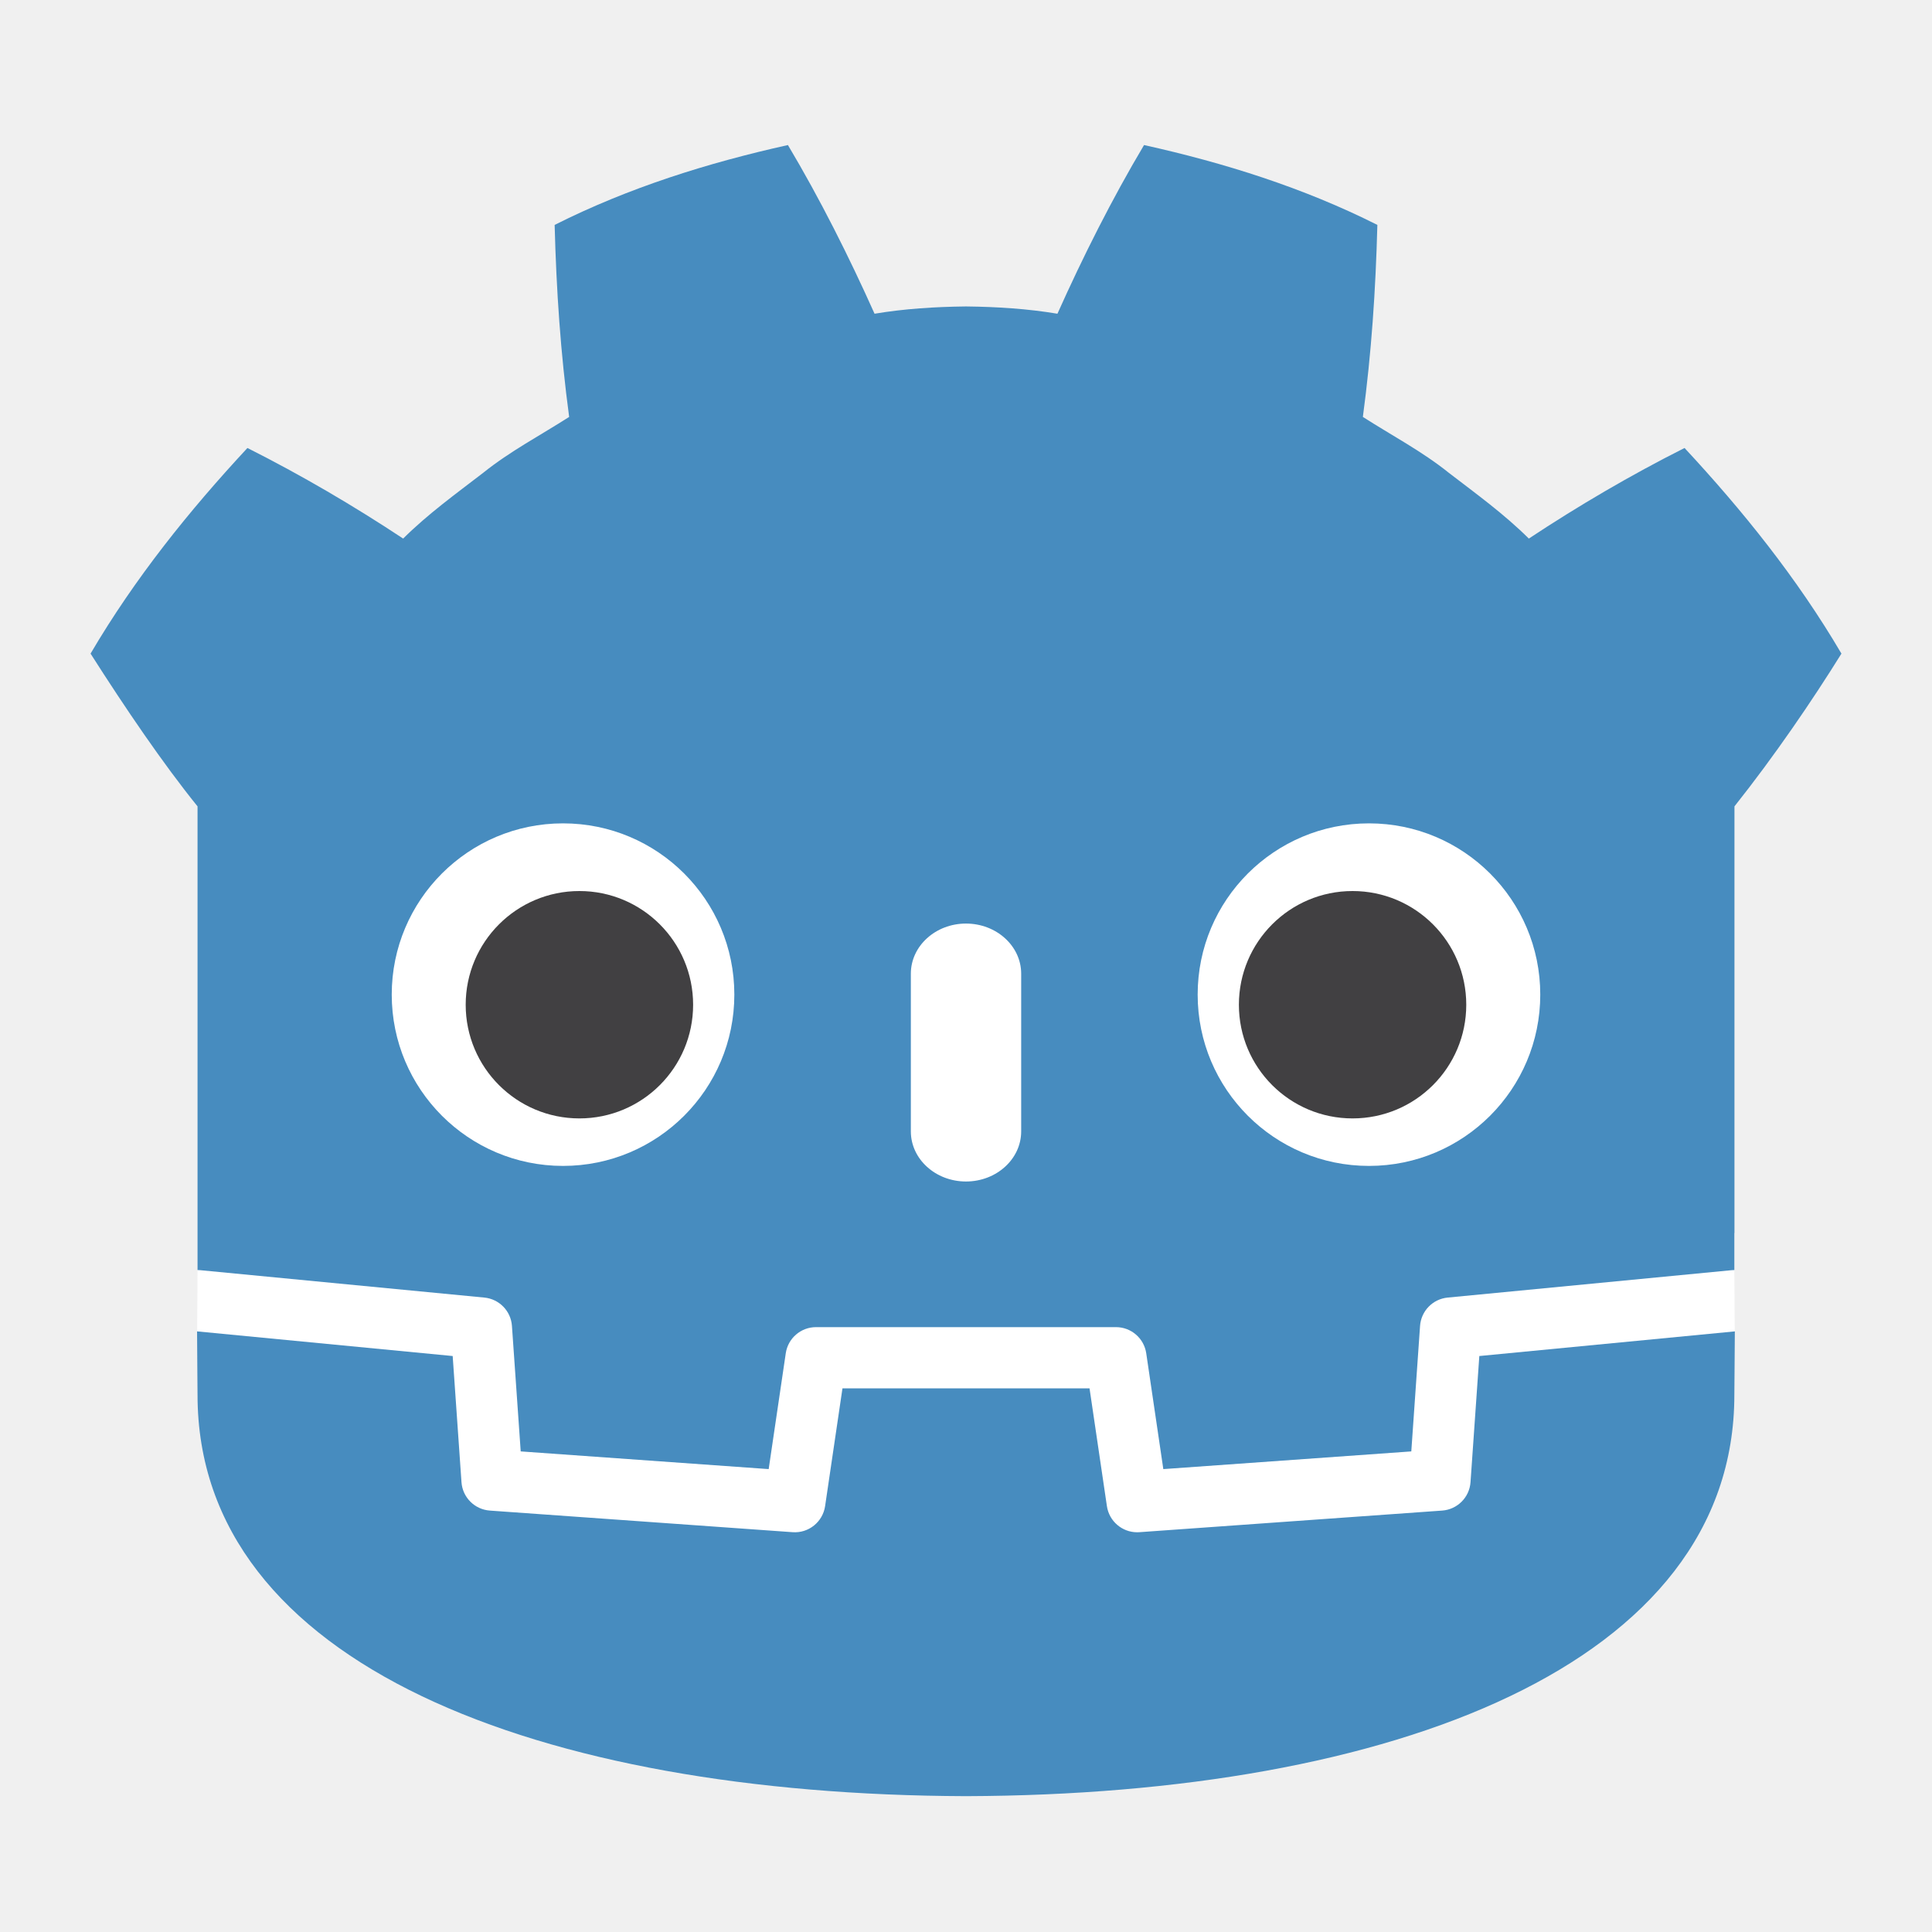
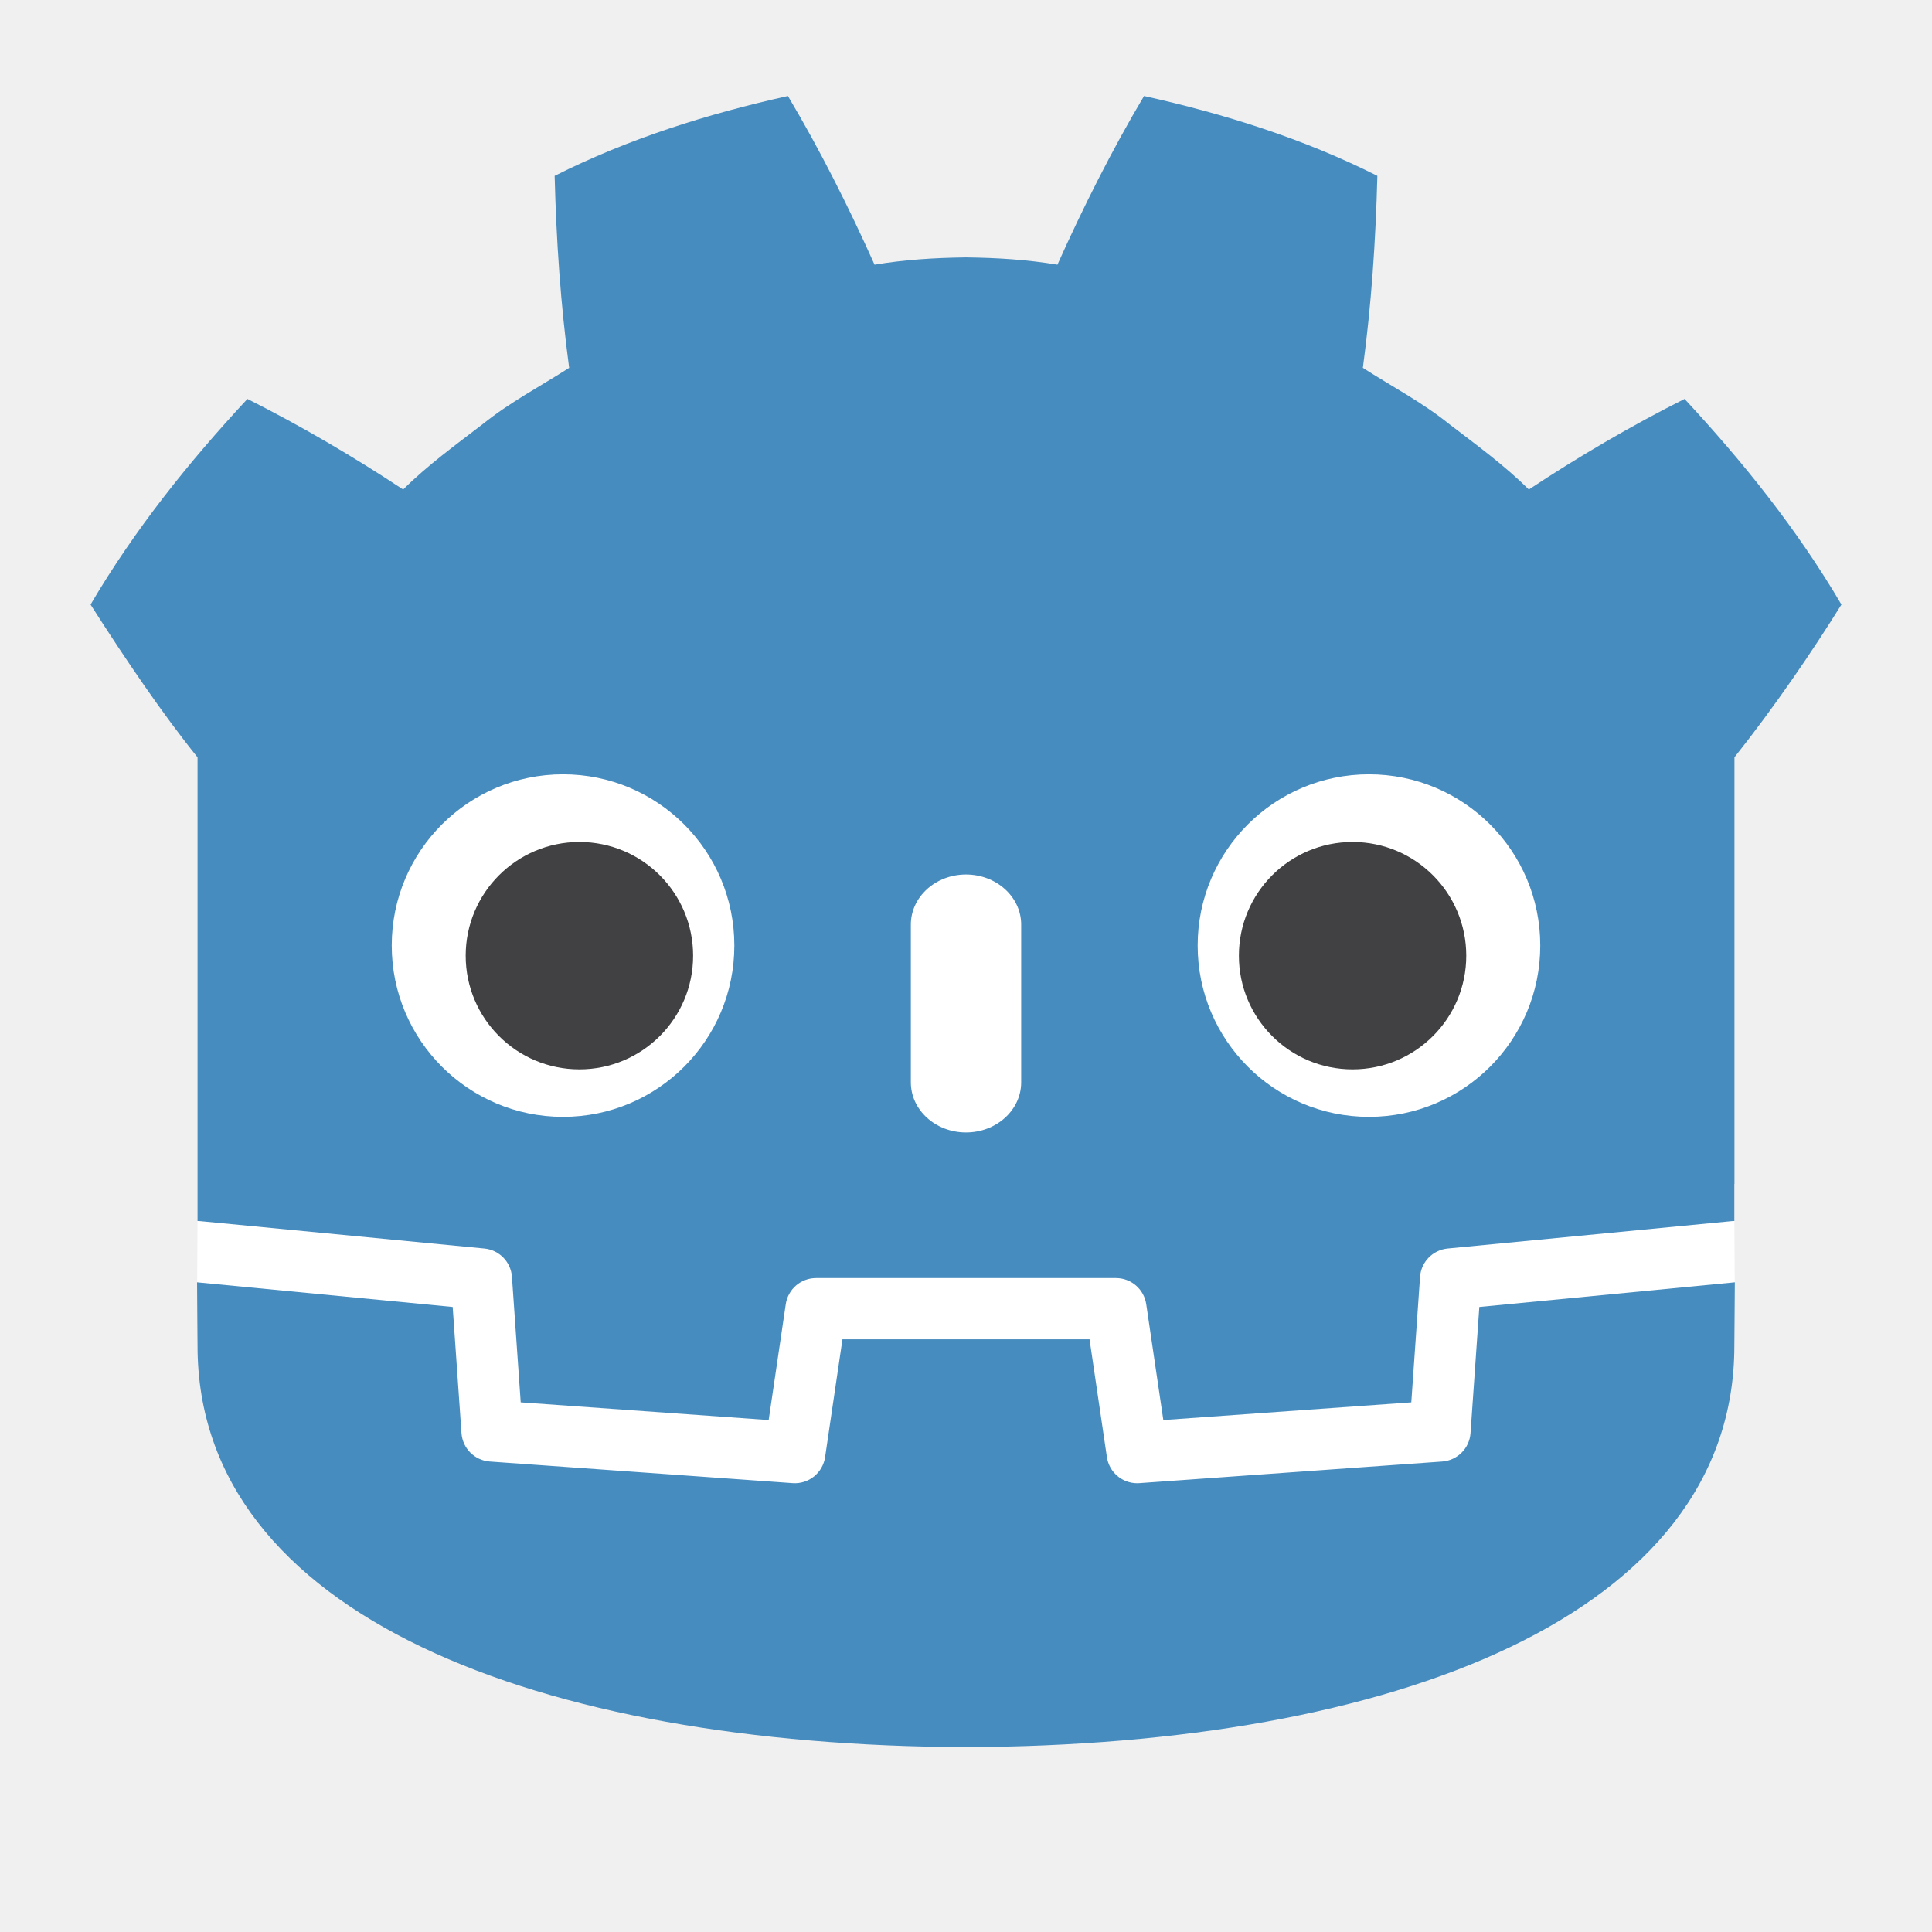
- <svg xmlns="http://www.w3.org/2000/svg" height="1024" width="1024">
-   <path d="m0 0s-.325 1.994-.515 1.976l-36.182-3.491c-2.879-.278-5.115-2.574-5.317-5.459l-.994-14.247L-71-23.218l-1.904 12.912c-.424 2.872-2.932 5.037-5.835 5.037h-38.188c-2.902.0-5.41-2.165-5.834-5.037l-1.905-12.912-27.992 1.997-.994 14.247c-.202 2.886-2.438 5.182-5.317 5.46l-36.2 3.49c-.187.018-.324-1.978-.511-1.978l-.049-7.83 30.658-4.944 1.004-14.374c.203-2.91 2.551-5.263 5.463-5.472l38.551-2.75c.146-.01.29-.016.434-.016 2.897.0 5.401 2.166 5.825 5.038l1.959 13.286h28.005l1.959-13.286c.423-2.871 2.93-5.037 5.831-5.037.142.0.284.005.423.015l38.556 2.75c2.911.209 5.26 2.562 5.463 5.472l1.003 14.374 30.645 4.966z" fill="#fff" transform="matrix(4.162611 0 0 -4.162611 919.2406 673.1521)" />
-   <path d="m0 0v-47.514-6.035-5.492c.108-.001.216-.005.323-.015l36.196-3.49c1.896-.183 3.382-1.709 3.514-3.609l1.116-15.978 31.574-2.253 2.175 14.747c.282 1.912 1.922 3.329 3.856 3.329h38.188c1.933.0 3.573-1.417 3.855-3.329l2.175-14.747 31.575 2.253 1.115 15.978c.133 1.9 1.618 3.425 3.514 3.609l36.182 3.49c.107.01.214.014.322.015v4.711l.015.005v54.325c5.097 6.416 9.923 13.494 13.621 19.449-5.651 9.62-12.575 18.217-19.976 26.182-6.864-3.455-13.531-7.369-19.828-11.534-3.151 3.132-6.7 5.694-10.186 8.372-3.425 2.751-7.285 4.768-10.946 7.118 1.09 8.117 1.629 16.108 1.846 24.448-9.446 4.754-19.519 7.906-29.708 10.17-4.068-6.837-7.788-14.241-11.028-21.479-3.842.642-7.702.88-11.567.926v.006c-.027.0-.052-.006-.075-.006-.024.0-.049.006-.073.006v-.006c-3.872-.046-7.729-.284-11.572-.926-3.238 7.238-6.956 14.642-11.03 21.479-10.184-2.264-20.258-5.416-29.703-10.17.216-8.34.755-16.331 1.848-24.448-3.668-2.35-7.523-4.367-10.949-7.118-3.481-2.678-7.036-5.24-10.188-8.372-6.297 4.165-12.962 8.079-19.828 11.534-7.401-7.965-14.321-16.562-19.974-26.182 4.443-6.974 9.208-13.983 13.621-19.449z" fill="#478cbf" transform="matrix(4.162611 0 0 -4.162611 104.6989 427.3873)" />
-   <path d="m0 0-1.121-16.063c-.135-1.936-1.675-3.477-3.611-3.616l-38.555-2.751c-.094-.007-.188-.01-.281-.01-1.916.0-3.569 1.406-3.852 3.33l-2.211 14.994H-81.09l-2.211-14.994c-.297-2.018-2.101-3.469-4.133-3.32l-38.555 2.751c-1.936.139-3.476 1.68-3.611 3.616L-130.721.0l-32.547 3.138c.015-3.498.06-7.33.06-8.093.0-34.374 43.605-50.896 97.781-51.086h.066.067c54.176.19 97.766 16.712 97.766 51.086.0.777.047 4.593.063 8.093z" fill="#478cbf" transform="matrix(4.162611 0 0 -4.162611 784.0714 718.7231)" />
-   <path d="m0 0c0-12.052-9.765-21.815-21.813-21.815-12.042.0-21.81 9.763-21.81 21.815.0 12.044 9.768 21.802 21.81 21.802C-9.765 21.802.0 12.044.0.0" fill="#fff" transform="matrix(4.162611 0 0 -4.162611 389.2148 527.1513)" />
-   <path d="m0 0c0-7.994-6.479-14.473-14.479-14.473-7.996.0-14.479 6.479-14.479 14.473s6.483 14.479 14.479 14.479C-6.479 14.479.0 7.994.0.0" fill="#414042" transform="matrix(4.162611 0 0 -4.162611 367.3669 532.5371)" />
-   <path d="m0 0c-3.878.0-7.021 2.858-7.021 6.381v20.081c0 3.52 3.143 6.381 7.021 6.381s7.028-2.861 7.028-6.381V6.381c0-3.523-3.15-6.381-7.028-6.381" fill="#fff" transform="matrix(4.162611 0 0 -4.162611 511.9934 626.2198)" />
-   <path d="m0 0c0-12.052 9.765-21.815 21.815-21.815 12.041.0 21.808 9.763 21.808 21.815.0 12.044-9.767 21.802-21.808 21.802-12.05.0-21.815-9.758-21.815-21.802" fill="#fff" transform="matrix(4.162611 0 0 -4.162611 634.7871 527.1513)" />
-   <path d="m0 0c0-7.994 6.477-14.473 14.471-14.473C22.473-14.473 28.95-7.994 28.95.0s-6.477 14.479-14.479 14.479C6.477 14.479.0 7.994.0.0" fill="#414042" transform="matrix(4.162611 0 0 -4.162611 656.6406 532.5371)" />
+ <svg xmlns="http://www.w3.org/2000/svg" width="100%" height="100%" viewBox="0 0 1024 1024" version="1.1" xml:space="preserve" style="fill-rule:evenodd;clip-rule:evenodd;stroke-linejoin:round;stroke-miterlimit:2;">
+   <g transform="matrix(4.16261,0,0,-4.16261,919.241,647.152)">
+     <path d="M0,0C0,0 -0.325,1.994 -0.515,1.976L-36.697,-1.515C-39.576,-1.793 -41.812,-4.089 -42.014,-6.974L-43.008,-21.221L-71,-23.218L-72.904,-10.306C-73.328,-7.434 -75.836,-5.269 -78.739,-5.269L-116.927,-5.269C-119.829,-5.269 -122.337,-7.434 -122.761,-10.306L-124.666,-23.218L-152.658,-21.221L-153.652,-6.974C-153.854,-4.088 -156.09,-1.792 -158.969,-1.514L-195.169,1.976C-195.356,1.994 -195.493,-0.002 -195.68,-0.002L-195.729,-7.832L-165.071,-12.776L-164.067,-27.15C-163.864,-30.06 -161.516,-32.413 -158.604,-32.622L-120.053,-35.372C-119.907,-35.382 -119.763,-35.388 -119.619,-35.388C-116.722,-35.388 -114.218,-33.222 -113.794,-30.35L-111.835,-17.064L-83.83,-17.064L-81.871,-30.35C-81.448,-33.221 -78.941,-35.387 -76.04,-35.387C-75.898,-35.387 -75.756,-35.382 -75.617,-35.372L-37.061,-32.622C-34.15,-32.413 -31.801,-30.06 -31.598,-27.15L-30.595,-12.776L0.05,-7.81L0,0Z" style="fill:white;fill-rule:nonzero;" />
+   </g>
+   <g transform="matrix(4.16261,0,0,-4.16261,104.699,401.387)">
+     <path d="M0,0L0,-59.041C0.108,-59.042 0.216,-59.046 0.323,-59.056L36.519,-62.546C38.415,-62.729 39.901,-64.255 40.033,-66.155L41.149,-82.133L72.723,-84.386L74.898,-69.639C75.18,-67.727 76.82,-66.31 78.754,-66.31L116.942,-66.31C118.875,-66.31 120.515,-67.727 120.797,-69.639L122.972,-84.386L154.547,-82.133L155.662,-66.155C155.795,-64.255 157.28,-62.73 159.176,-62.546L195.358,-59.056C195.465,-59.046 195.572,-59.042 195.68,-59.041L195.68,-54.33L195.695,-54.325L195.695,0C200.792,6.416 205.618,13.494 209.316,19.449C203.665,29.069 196.741,37.666 189.34,45.631C182.476,42.176 175.809,38.262 169.512,34.097C166.361,37.229 162.812,39.791 159.326,42.469C155.901,45.22 152.041,47.237 148.38,49.587C149.47,57.704 150.009,65.695 150.226,74.035C140.78,78.789 130.707,81.941 120.518,84.205C116.45,77.368 112.73,69.964 109.49,62.726C105.648,63.368 101.788,63.606 97.923,63.652L97.923,63.658C97.896,63.658 97.871,63.652 97.848,63.652C97.824,63.652 97.799,63.658 97.775,63.658L97.775,63.652C93.903,63.606 90.046,63.368 86.203,62.726C82.965,69.964 79.247,77.368 75.173,84.205C64.989,81.941 54.915,78.789 45.47,74.035C45.686,65.695 46.225,57.704 47.318,49.587C43.65,47.237 39.795,45.22 36.369,42.469C32.888,39.791 29.333,37.229 26.181,34.097C19.884,38.262 13.219,42.176 6.353,45.631C-1.048,37.666 -7.968,29.069 -13.621,19.449C-9.178,12.475 -4.413,5.466 -0,0Z" style="fill:rgb(71,140,191);fill-rule:nonzero;" />
+   </g>
+   <g transform="matrix(4.16261,0,0,-4.16261,784.071,692.723)">
+     <path d="M0,0L-1.121,-16.063C-1.256,-17.999 -2.796,-19.54 -4.732,-19.679L-43.287,-22.43C-43.381,-22.437 -43.475,-22.44 -43.568,-22.44C-45.484,-22.44 -47.137,-21.034 -47.42,-19.11L-49.631,-4.116L-81.09,-4.116L-83.301,-19.11C-83.598,-21.128 -85.402,-22.579 -87.434,-22.43L-125.989,-19.679C-127.925,-19.54 -129.465,-17.999 -129.6,-16.063L-130.721,0L-163.268,3.138C-163.253,-0.36 -163.208,-4.192 -163.208,-4.955C-163.208,-39.329 -119.603,-55.851 -65.427,-56.041L-65.294,-56.041C-11.118,-55.851 32.472,-39.329 32.472,-4.955C32.472,-4.178 32.519,-0.362 32.535,3.138L0,0Z" style="fill:rgb(71,140,191);fill-rule:nonzero;" />
+   </g>
+   <g transform="matrix(4.16261,0,0,-4.16261,389.215,501.151)">
+     <path d="M0,0C0,-12.052 -9.765,-21.815 -21.813,-21.815C-33.855,-21.815 -43.623,-12.052 -43.623,0C-43.623,12.044 -33.855,21.802 -21.813,21.802C-9.765,21.802 0,12.044 0,0" style="fill:white;fill-rule:nonzero;" />
+   </g>
+   <g transform="matrix(4.16261,0,0,-4.16261,367.367,506.537)">
+     <path d="M0,0C0,-7.994 -6.479,-14.473 -14.479,-14.473C-22.475,-14.473 -28.958,-7.994 -28.958,0C-28.958,7.994 -22.475,14.479 -14.479,14.479C-6.479,14.479 0,7.994 0,0" style="fill:rgb(65,64,66);fill-rule:nonzero;" />
+   </g>
+   <g transform="matrix(4.16261,0,0,-4.16261,511.993,600.22)">
+     <path d="M0,0C-3.878,0 -7.021,2.858 -7.021,6.381L-7.021,26.462C-7.021,29.982 -3.878,32.843 0,32.843C3.878,32.843 7.028,29.982 7.028,26.462L7.028,6.381C7.028,2.858 3.878,0 0,0" style="fill:white;fill-rule:nonzero;" />
+   </g>
+   <g transform="matrix(4.16261,0,0,-4.16261,634.787,501.151)">
+     <path d="M0,0C0,-12.052 9.765,-21.815 21.815,-21.815C33.856,-21.815 43.623,-12.052 43.623,0C43.623,12.044 33.856,21.802 21.815,21.802C9.765,21.802 0,12.044 0,0" style="fill:white;fill-rule:nonzero;" />
+   </g>
+   <g transform="matrix(4.16261,0,0,-4.16261,656.641,506.537)">
+     <path d="M0,0C0,-7.994 6.477,-14.473 14.471,-14.473C22.473,-14.473 28.95,-7.994 28.95,0C28.95,7.994 22.473,14.479 14.471,14.479C6.477,14.479 0,7.994 0,0" style="fill:rgb(65,64,66);fill-rule:nonzero;" />
+   </g>
</svg>
